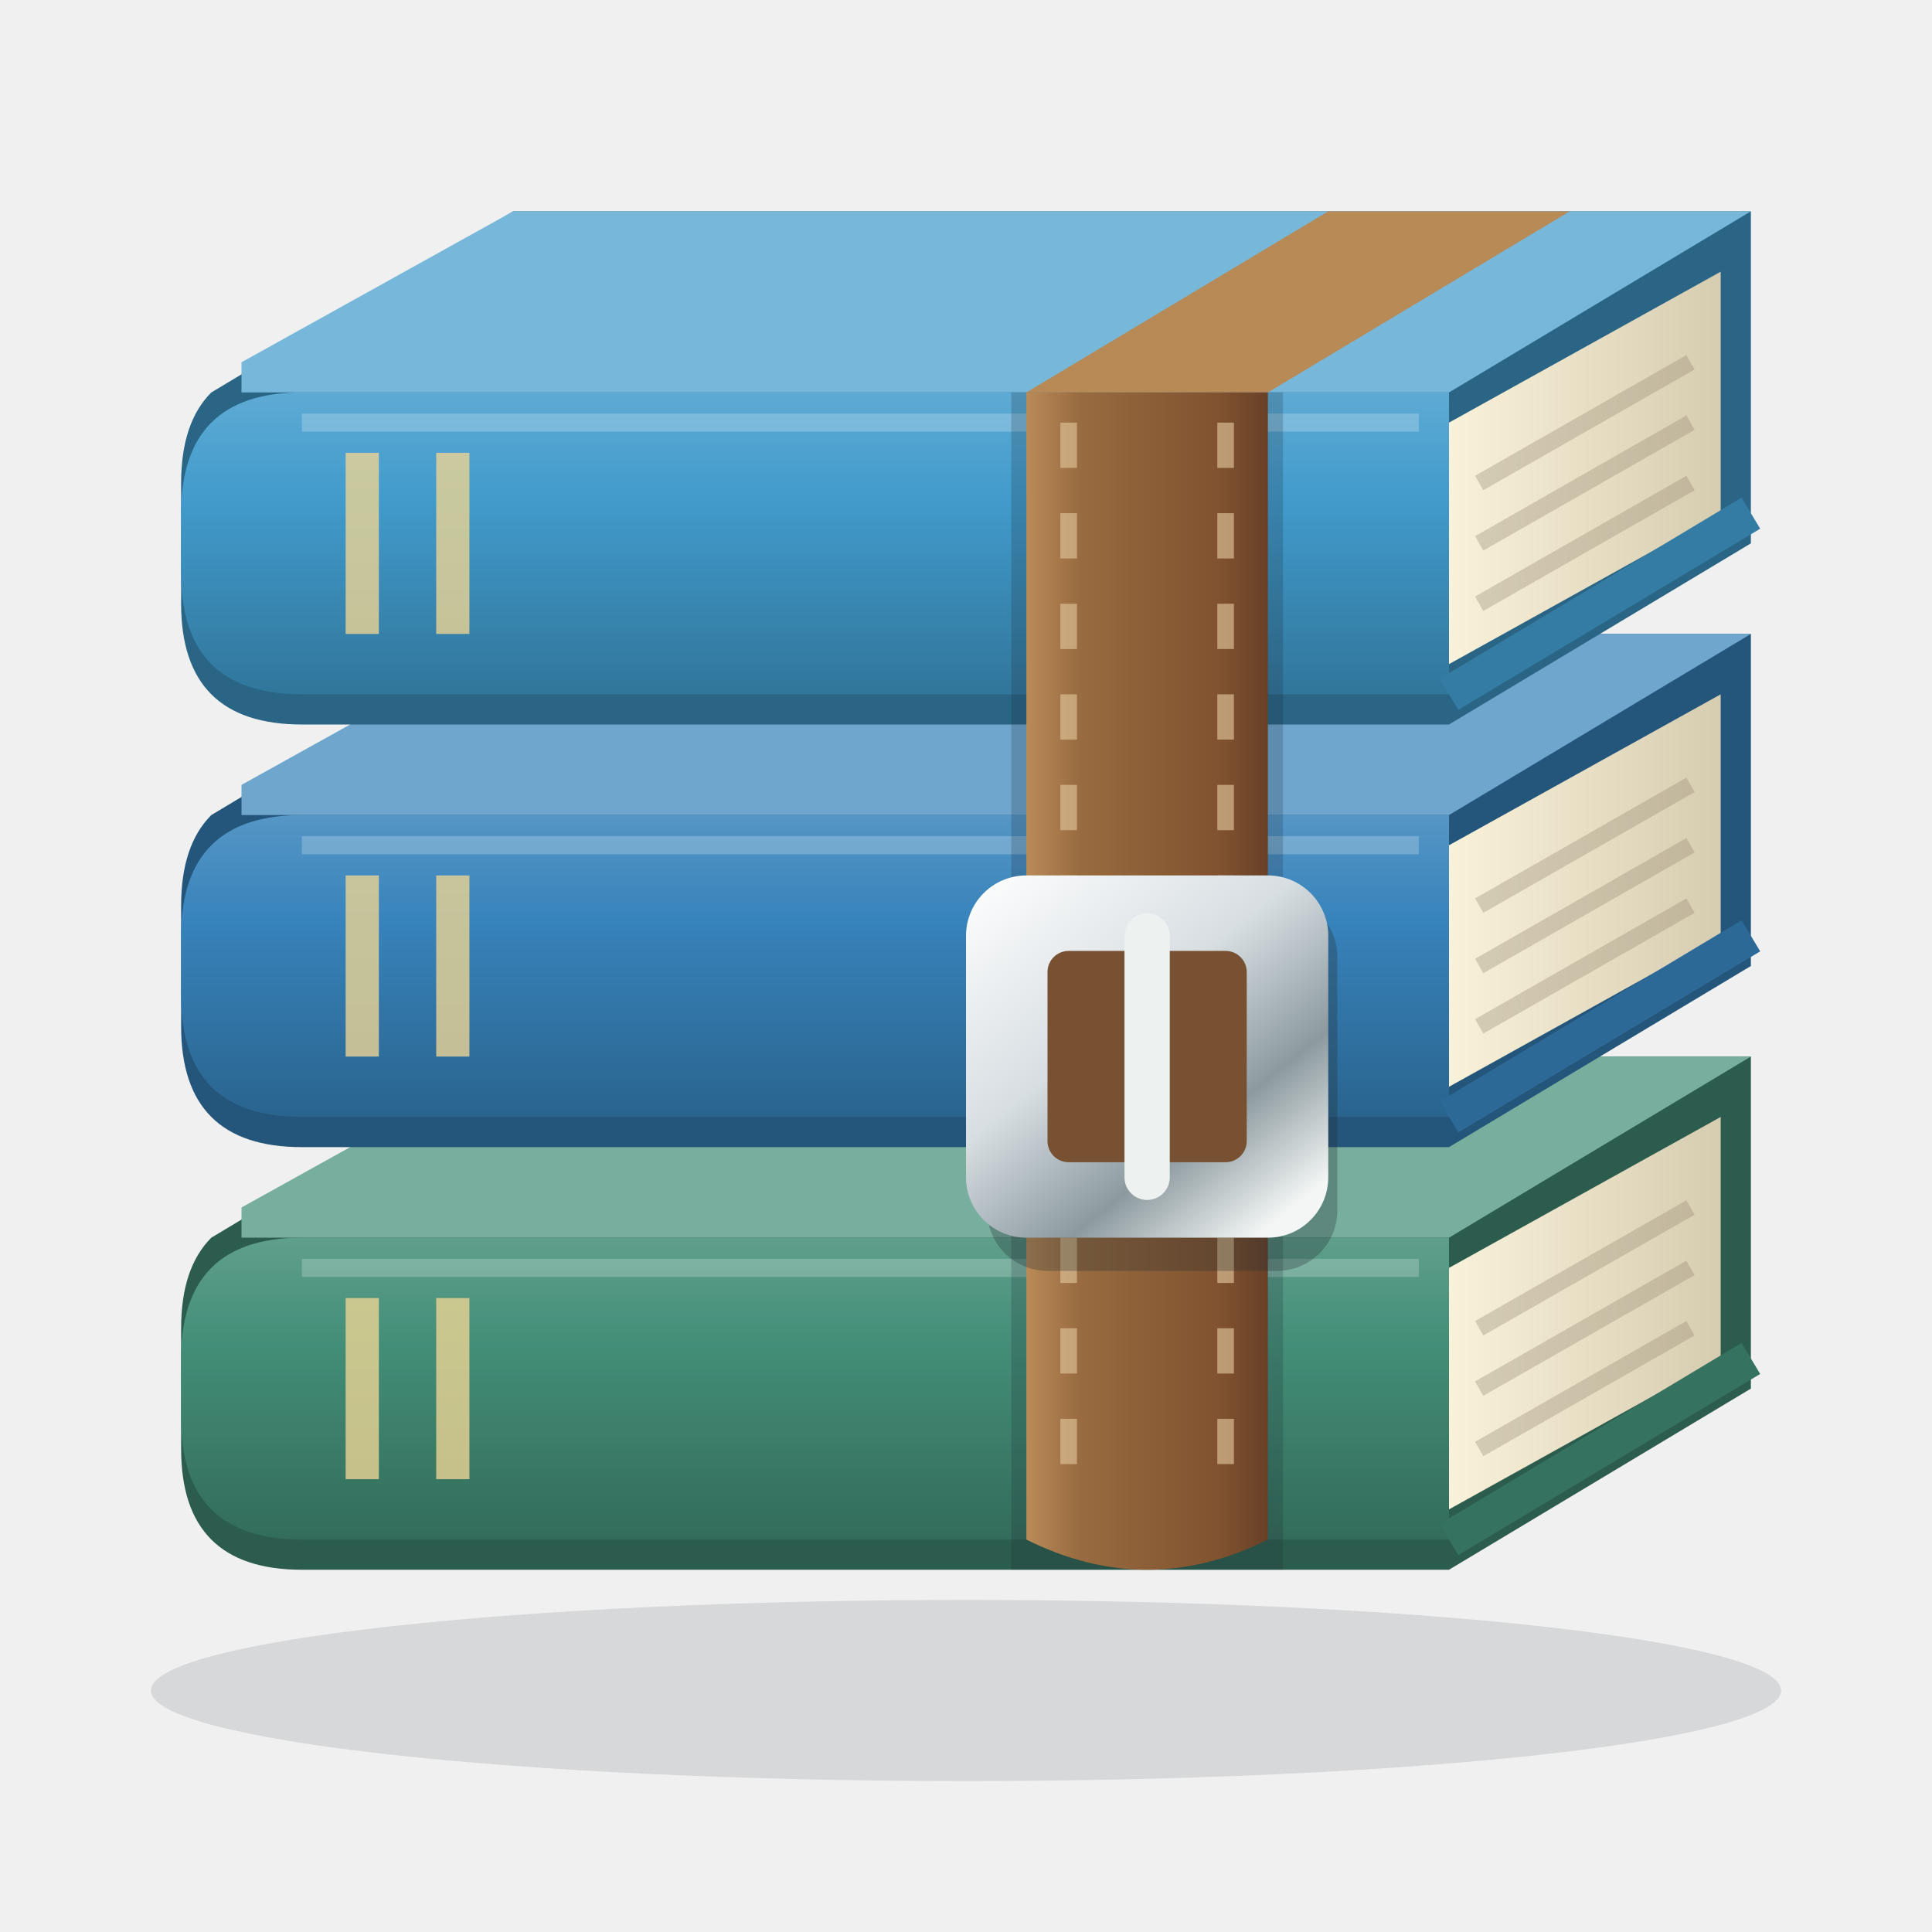
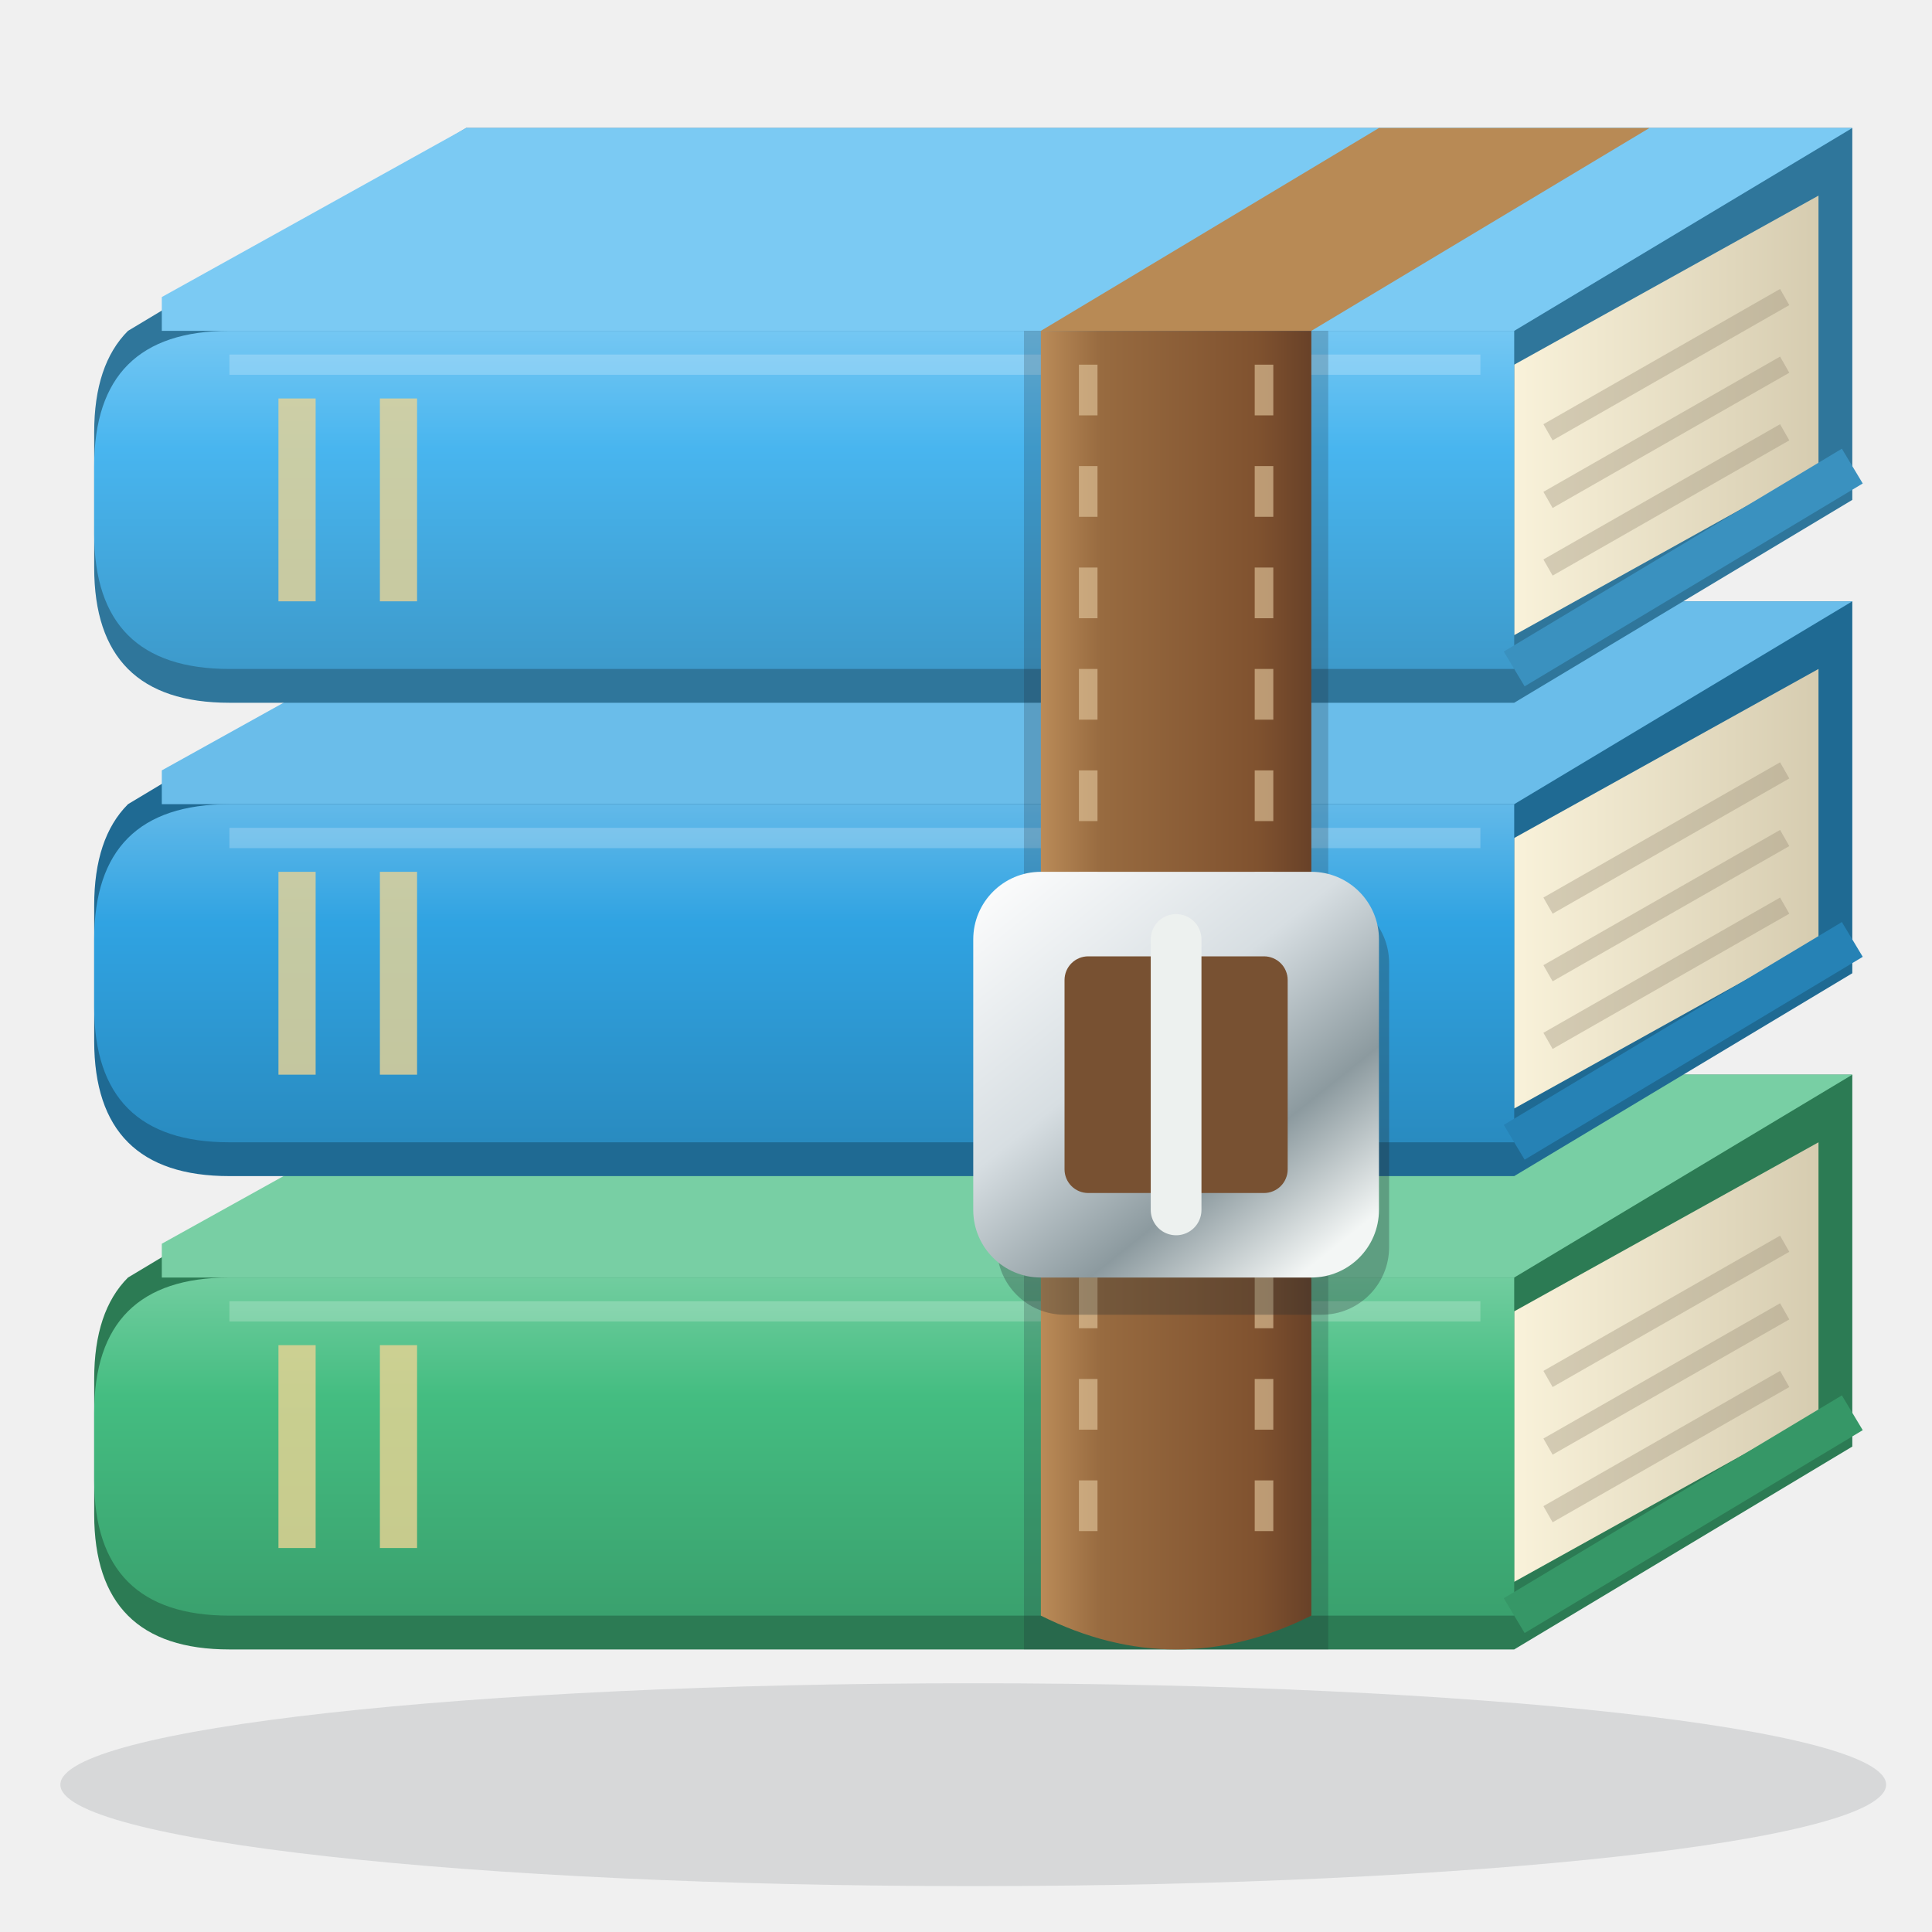
<svg xmlns="http://www.w3.org/2000/svg" width="64" height="64" viewBox="0 0 64 64">
  <defs>
    <linearGradient id="paper" x1="0" y1="0" x2="1" y2="0">
      <stop offset="0" stop-color="#f9f2da" />
      <stop offset="1" stop-color="#d6ccb0" />
    </linearGradient>
    <linearGradient id="spine2" x1="0" y1="0" x2="0" y2="1">
-       <stop offset="0" stop-color="#5f9f8c" />
-       <stop offset="0.35" stop-color="#438e78" />
-       <stop offset="1" stop-color="#336c5b" />
+       <stop offset="0" stop-color="#71cd9f" />
+       <stop offset="0.35" stop-color="#44bd81" />
+       <stop offset="1" stop-color="#3aa16e" />
    </linearGradient>
    <linearGradient id="spine1" x1="0" y1="0" x2="0" y2="1">
-       <stop offset="0" stop-color="#5596c5" />
-       <stop offset="0.35" stop-color="#3783bb" />
-       <stop offset="1" stop-color="#2a648e" />
+       <stop offset="0" stop-color="#62b9e9" />
+       <stop offset="0.35" stop-color="#30a3e2" />
+       <stop offset="1" stop-color="#298bc0" />
    </linearGradient>
    <linearGradient id="spine0" x1="0" y1="0" x2="0" y2="1">
-       <stop offset="0" stop-color="#5eaad4" />
-       <stop offset="0.35" stop-color="#419bcc" />
-       <stop offset="1" stop-color="#31769b" />
+       <stop offset="0" stop-color="#74c7f3" />
+       <stop offset="0.35" stop-color="#48b5ef" />
+       <stop offset="1" stop-color="#3d9acb" />
    </linearGradient>
    <linearGradient id="leather" x1="0" y1="0" x2="1" y2="0">
      <stop offset="0" stop-color="#ba8b58" />
      <stop offset="0.22" stop-color="#986b40" />
      <stop offset="0.8" stop-color="#80522f" />
      <stop offset="1" stop-color="#684128" />
    </linearGradient>
    <linearGradient id="buckle" x1="0" y1="0" x2="0.8" y2="1">
      <stop offset="0" stop-color="#ffffff" />
      <stop offset="0.45" stop-color="#d7dee2" />
      <stop offset="0.75" stop-color="#8c9a9f" />
      <stop offset="1" stop-color="#f3f6f5" />
    </linearGradient>
  </defs>
-   <g opacity="0.12">
-     <path fill="#18242e" stroke="none" d="M 59 56 C 59 57.657 46.912 59 32 59 C 17.088 59 5 57.657 5 56 C 5 54.343 17.088 53 32 53 C 46.912 53 59 54.343 59 56 Z" />
+   <g transform="matrix(1.12 0 0 1.12 -3.6 -3.6)">
+     <g opacity="0.12">
+       <path fill="#18242e" stroke="none" d="M 59 56 C 59 57.657 46.912 59 32 59 C 17.088 59 5 57.657 5 56 C 5 54.343 17.088 53 32 53 C 46.912 53 59 54.343 59 56 Z" />
+     </g>
+     <path fill="#2c7b54" stroke="none" d="M 7 41 L 17 35 L 58 35 L 58 46 L 48 52 L 10 52 Q 6 52 6 48 L 6 44 Q 6 42 7 41 Z" />
+     <path fill="#78cfa4" stroke="none" d="M 8 40 L 17 35 L 58 35 L 48 41 L 8 41 Z" />
+     <path fill="url(#paper)" stroke="none" d="M 48 42 L 57 37 L 57 45 L 48 50 Z" />
+     <path fill="#000000" stroke="#948a72" stroke-opacity="0.35" stroke-width="0.55" d="M 49 44 L 56 40 M 49 46 L 56 42 M 49 48 L 56 44" />
+     <path fill="url(#spine2)" stroke="none" d="M 10 41 L 48 41 L 48 51 L 10 51 Q 6 51 6 47 L 6 45 Q 6 41 10 41 Z" />
+     <path fill="#000000" stroke="#ffffff" stroke-opacity="0.22" stroke-width="0.6" d="M 10 42 L 47 42" />
+     <path fill="#000000" stroke="#ead394" stroke-opacity="0.8" stroke-width="1.1" d="M 12 43 L 12 49 M 15 43 L 15 49" />
+     <path fill="#000000" stroke="#369767" stroke-width="1.2" d="M 48 51 L 58 45" />
+     <path fill="#1f6a93" stroke="none" d="M 7 27 L 17 21 L 58 21 L 58 32 L 48 38 L 10 38 Q 6 38 6 34 L 6 30 Q 6 28 7 27 Z" />
+     <path fill="#6abdea" stroke="none" d="M 8 26 L 17 21 L 58 21 L 48 27 L 8 27 Z" />
+     <path fill="url(#paper)" stroke="none" d="M 48 28 L 57 23 L 57 31 L 48 36 Z" />
+     <path fill="#000000" stroke="#948a72" stroke-opacity="0.35" stroke-width="0.55" d="M 49 30 L 56 26 M 49 32 L 56 28 M 49 34 L 56 30" />
+     <path fill="url(#spine1)" stroke="none" d="M 10 27 L 48 27 L 48 37 L 10 37 Q 6 37 6 33 L 6 31 Q 6 27 10 27 Z" />
+     <path fill="#000000" stroke="#ffffff" stroke-opacity="0.22" stroke-width="0.6" d="M 10 28 L 47 28" />
+     <path fill="#000000" stroke="#ead394" stroke-opacity="0.8" stroke-width="1.1" d="M 12 29 L 12 35 M 15 29 L 15 35" />
+     <path fill="#000000" stroke="#2682b5" stroke-width="1.2" d="M 48 37 L 58 31" />
+     <path fill="#2f769b" stroke="none" d="M 7 13 L 17 7 L 58 7 L 58 18 L 48 24 L 10 24 Q 6 24 6 20 L 6 16 Q 6 14 7 13 Z" />
+     <path fill="#7bcaf3" stroke="none" d="M 8 12 L 17 7 L 58 7 L 48 13 L 8 13 Z" />
+     <path fill="url(#paper)" stroke="none" d="M 48 14 L 57 9 L 57 17 L 48 22 Z" />
+     <path fill="#000000" stroke="#948a72" stroke-opacity="0.35" stroke-width="0.55" d="M 49 16 L 56 12 M 49 18 L 56 14 M 49 20 L 56 16" />
+     <path fill="url(#spine0)" stroke="none" d="M 10 13 L 48 13 L 48 23 L 10 23 Q 6 23 6 19 L 6 17 Q 6 13 10 13 Z" />
+     <path fill="#000000" stroke="#ffffff" stroke-opacity="0.22" stroke-width="0.6" d="M 10 14 L 47 14" />
+     <path fill="#000000" stroke="#ead394" stroke-opacity="0.8" stroke-width="1.1" d="M 12 15 L 12 21 M 15 15 L 15 21" />
+     <path fill="#000000" stroke="#3a91bf" stroke-width="1.2" d="M 48 23 L 58 17" />
+     <path fill="#b88a55" stroke="none" d="M 34 13 L 44 7 L 52 7 L 42 13 Z" />
+     <g opacity="0.2">
+       <path fill="#17232c" stroke="none" d="M 33.5 13 L 42.5 13 L 42.5 52 L 33.5 52 Z" />
+     </g>
+     <path fill="url(#leather)" stroke="none" d="M 34 13 L 42 13 L 42 51 Q 38 53 34 51 Z" />
+     <g opacity="0.65">
+       <path fill="#000000" stroke="#dec39a" stroke-width="0.55" stroke-dasharray="1.5 1.5" d="M 35.4 14 L 35.4 49 M 40.6 14 L 40.6 49" />
+     </g>
+     <g opacity="0.3">
+       <path fill="#202a30" stroke="none" d="M 34.7 29.7 L 42.3 29.7 C 43.405 29.7 44.3 30.595 44.3 31.7 L 44.3 40.1 C 44.3 41.205 43.405 42.1 42.3 42.1 L 34.7 42.1 C 33.595 42.1 32.7 41.205 32.7 40.1 L 32.7 31.7 C 32.7 30.595 33.595 29.7 34.7 29.7 Z" />
+     </g>
+     <path fill="url(#buckle)" stroke="none" d="M 34 29 L 42 29 C 43.105 29 44 29.895 44 31 L 44 39 C 44 40.105 43.105 41 42 41 L 34 41 C 32.895 41 32 40.105 32 39 L 32 31 C 32 29.895 32.895 29 34 29 Z" />
+     <path fill="#785132" stroke="none" d="M 35.4 31.5 L 40.6 31.5 C 40.786 31.5 40.964 31.574 41.095 31.705 C 41.226 31.836 41.3 32.014 41.3 32.2 L 41.3 37.8 C 41.3 37.986 41.226 38.164 41.095 38.295 C 40.964 38.426 40.786 38.5 40.6 38.5 L 35.4 38.5 C 35.214 38.5 35.036 38.426 34.905 38.295 C 34.774 38.164 34.7 37.986 34.7 37.8 L 34.7 32.2 C 34.7 32.014 34.774 31.836 34.905 31.705 C 35.036 31.574 35.214 31.5 35.4 31.5 Z" />
+     <path fill="#000000" stroke="#edf1ef" stroke-width="1.5" stroke-linecap="round" d="M 38 31 L 38 39" />
  </g>
-   <path fill="#2c5c4e" stroke="none" d="M 7 41 L 17 35 L 58 35 L 58 46 L 48 52 L 10 52 Q 6 52 6 48 L 6 44 Q 6 42 7 41 Z" />
-   <path fill="#78ae9e" stroke="none" d="M 8 40 L 17 35 L 58 35 L 48 41 L 8 41 Z" />
-   <path fill="url(#paper)" stroke="none" d="M 48 42 L 57 37 L 57 45 L 48 50 Z" />
-   <path fill="#000000" stroke="#948a72" stroke-opacity="0.35" stroke-width="0.55" d="M 49 44 L 56 40 M 49 46 L 56 42 M 49 48 L 56 44" />
-   <path fill="url(#spine2)" stroke="none" d="M 10 41 L 48 41 L 48 51 L 10 51 Q 6 51 6 47 L 6 45 Q 6 41 10 41 Z" />
-   <path fill="#000000" stroke="#ffffff" stroke-opacity="0.22" stroke-width="0.6" d="M 10 42 L 47 42" />
-   <path fill="#000000" stroke="#ead394" stroke-opacity="0.8" stroke-width="1.1" d="M 12 43 L 12 49 M 15 43 L 15 49" />
-   <path fill="#000000" stroke="#367260" stroke-width="1.2" d="M 48 51 L 58 45" />
-   <path fill="#24557a" stroke="none" d="M 7 27 L 17 21 L 58 21 L 58 32 L 48 38 L 10 38 Q 6 38 6 34 L 6 30 Q 6 28 7 27 Z" />
-   <path fill="#6fa6ce" stroke="none" d="M 8 26 L 17 21 L 58 21 L 48 27 L 8 27 Z" />
-   <path fill="url(#paper)" stroke="none" d="M 48 28 L 57 23 L 57 31 L 48 36 Z" />
-   <path fill="#000000" stroke="#948a72" stroke-opacity="0.35" stroke-width="0.55" d="M 49 30 L 56 26 M 49 32 L 56 28 M 49 34 L 56 30" />
-   <path fill="url(#spine1)" stroke="none" d="M 10 27 L 48 27 L 48 37 L 10 37 Q 6 37 6 33 L 6 31 Q 6 27 10 27 Z" />
-   <path fill="#000000" stroke="#ffffff" stroke-opacity="0.22" stroke-width="0.6" d="M 10 28 L 47 28" />
-   <path fill="#000000" stroke="#ead394" stroke-opacity="0.8" stroke-width="1.1" d="M 12 29 L 12 35 M 15 29 L 15 35" />
-   <path fill="#000000" stroke="#2c6996" stroke-width="1.2" d="M 48 37 L 58 31" />
-   <path fill="#2a6585" stroke="none" d="M 7 13 L 17 7 L 58 7 L 58 18 L 48 24 L 10 24 Q 6 24 6 20 L 6 16 Q 6 14 7 13 Z" />
-   <path fill="#76b7da" stroke="none" d="M 8 12 L 17 7 L 58 7 L 48 13 L 8 13 Z" />
-   <path fill="url(#paper)" stroke="none" d="M 48 14 L 57 9 L 57 17 L 48 22 Z" />
-   <path fill="#000000" stroke="#948a72" stroke-opacity="0.35" stroke-width="0.55" d="M 49 16 L 56 12 M 49 18 L 56 14 M 49 20 L 56 16" />
-   <path fill="url(#spine0)" stroke="none" d="M 10 13 L 48 13 L 48 23 L 10 23 Q 6 23 6 19 L 6 17 Q 6 13 10 13 Z" />
-   <path fill="#000000" stroke="#ffffff" stroke-opacity="0.22" stroke-width="0.6" d="M 10 14 L 47 14" />
-   <path fill="#000000" stroke="#ead394" stroke-opacity="0.8" stroke-width="1.1" d="M 12 15 L 12 21 M 15 15 L 15 21" />
-   <path fill="#000000" stroke="#347ca3" stroke-width="1.2" d="M 48 23 L 58 17" />
-   <path fill="#b88a55" stroke="none" d="M 34 13 L 44 7 L 52 7 L 42 13 Z" />
-   <g opacity="0.2">
-     <path fill="#17232c" stroke="none" d="M 33.5 13 L 42.5 13 L 42.5 52 L 33.5 52 Z" />
-   </g>
-   <path fill="url(#leather)" stroke="none" d="M 34 13 L 42 13 L 42 51 Q 38 53 34 51 Z" />
-   <g opacity="0.65">
-     <path fill="#000000" stroke="#dec39a" stroke-width="0.55" stroke-dasharray="1.5 1.5" d="M 35.4 14 L 35.4 49 M 40.6 14 L 40.6 49" />
-   </g>
-   <g opacity="0.3">
-     <path fill="#202a30" stroke="none" d="M 34.7 29.7 L 42.3 29.7 C 43.405 29.7 44.3 30.595 44.3 31.7 L 44.3 40.1 C 44.3 41.205 43.405 42.1 42.3 42.1 L 34.7 42.1 C 33.595 42.1 32.7 41.205 32.7 40.1 L 32.7 31.7 C 32.7 30.595 33.595 29.7 34.7 29.7 Z" />
-   </g>
-   <path fill="url(#buckle)" stroke="none" d="M 34 29 L 42 29 C 43.105 29 44 29.895 44 31 L 44 39 C 44 40.105 43.105 41 42 41 L 34 41 C 32.895 41 32 40.105 32 39 L 32 31 C 32 29.895 32.895 29 34 29 Z" />
-   <path fill="#785132" stroke="none" d="M 35.4 31.5 L 40.6 31.5 C 40.786 31.5 40.964 31.574 41.095 31.705 C 41.226 31.836 41.3 32.014 41.3 32.2 L 41.3 37.8 C 41.3 37.986 41.226 38.164 41.095 38.295 C 40.964 38.426 40.786 38.5 40.6 38.5 L 35.4 38.5 C 35.214 38.5 35.036 38.426 34.905 38.295 C 34.774 38.164 34.7 37.986 34.7 37.8 L 34.7 32.2 C 34.7 32.014 34.774 31.836 34.905 31.705 C 35.036 31.574 35.214 31.5 35.4 31.5 Z" />
-   <path fill="#000000" stroke="#edf1ef" stroke-width="1.5" stroke-linecap="round" d="M 38 31 L 38 39" />
</svg>
